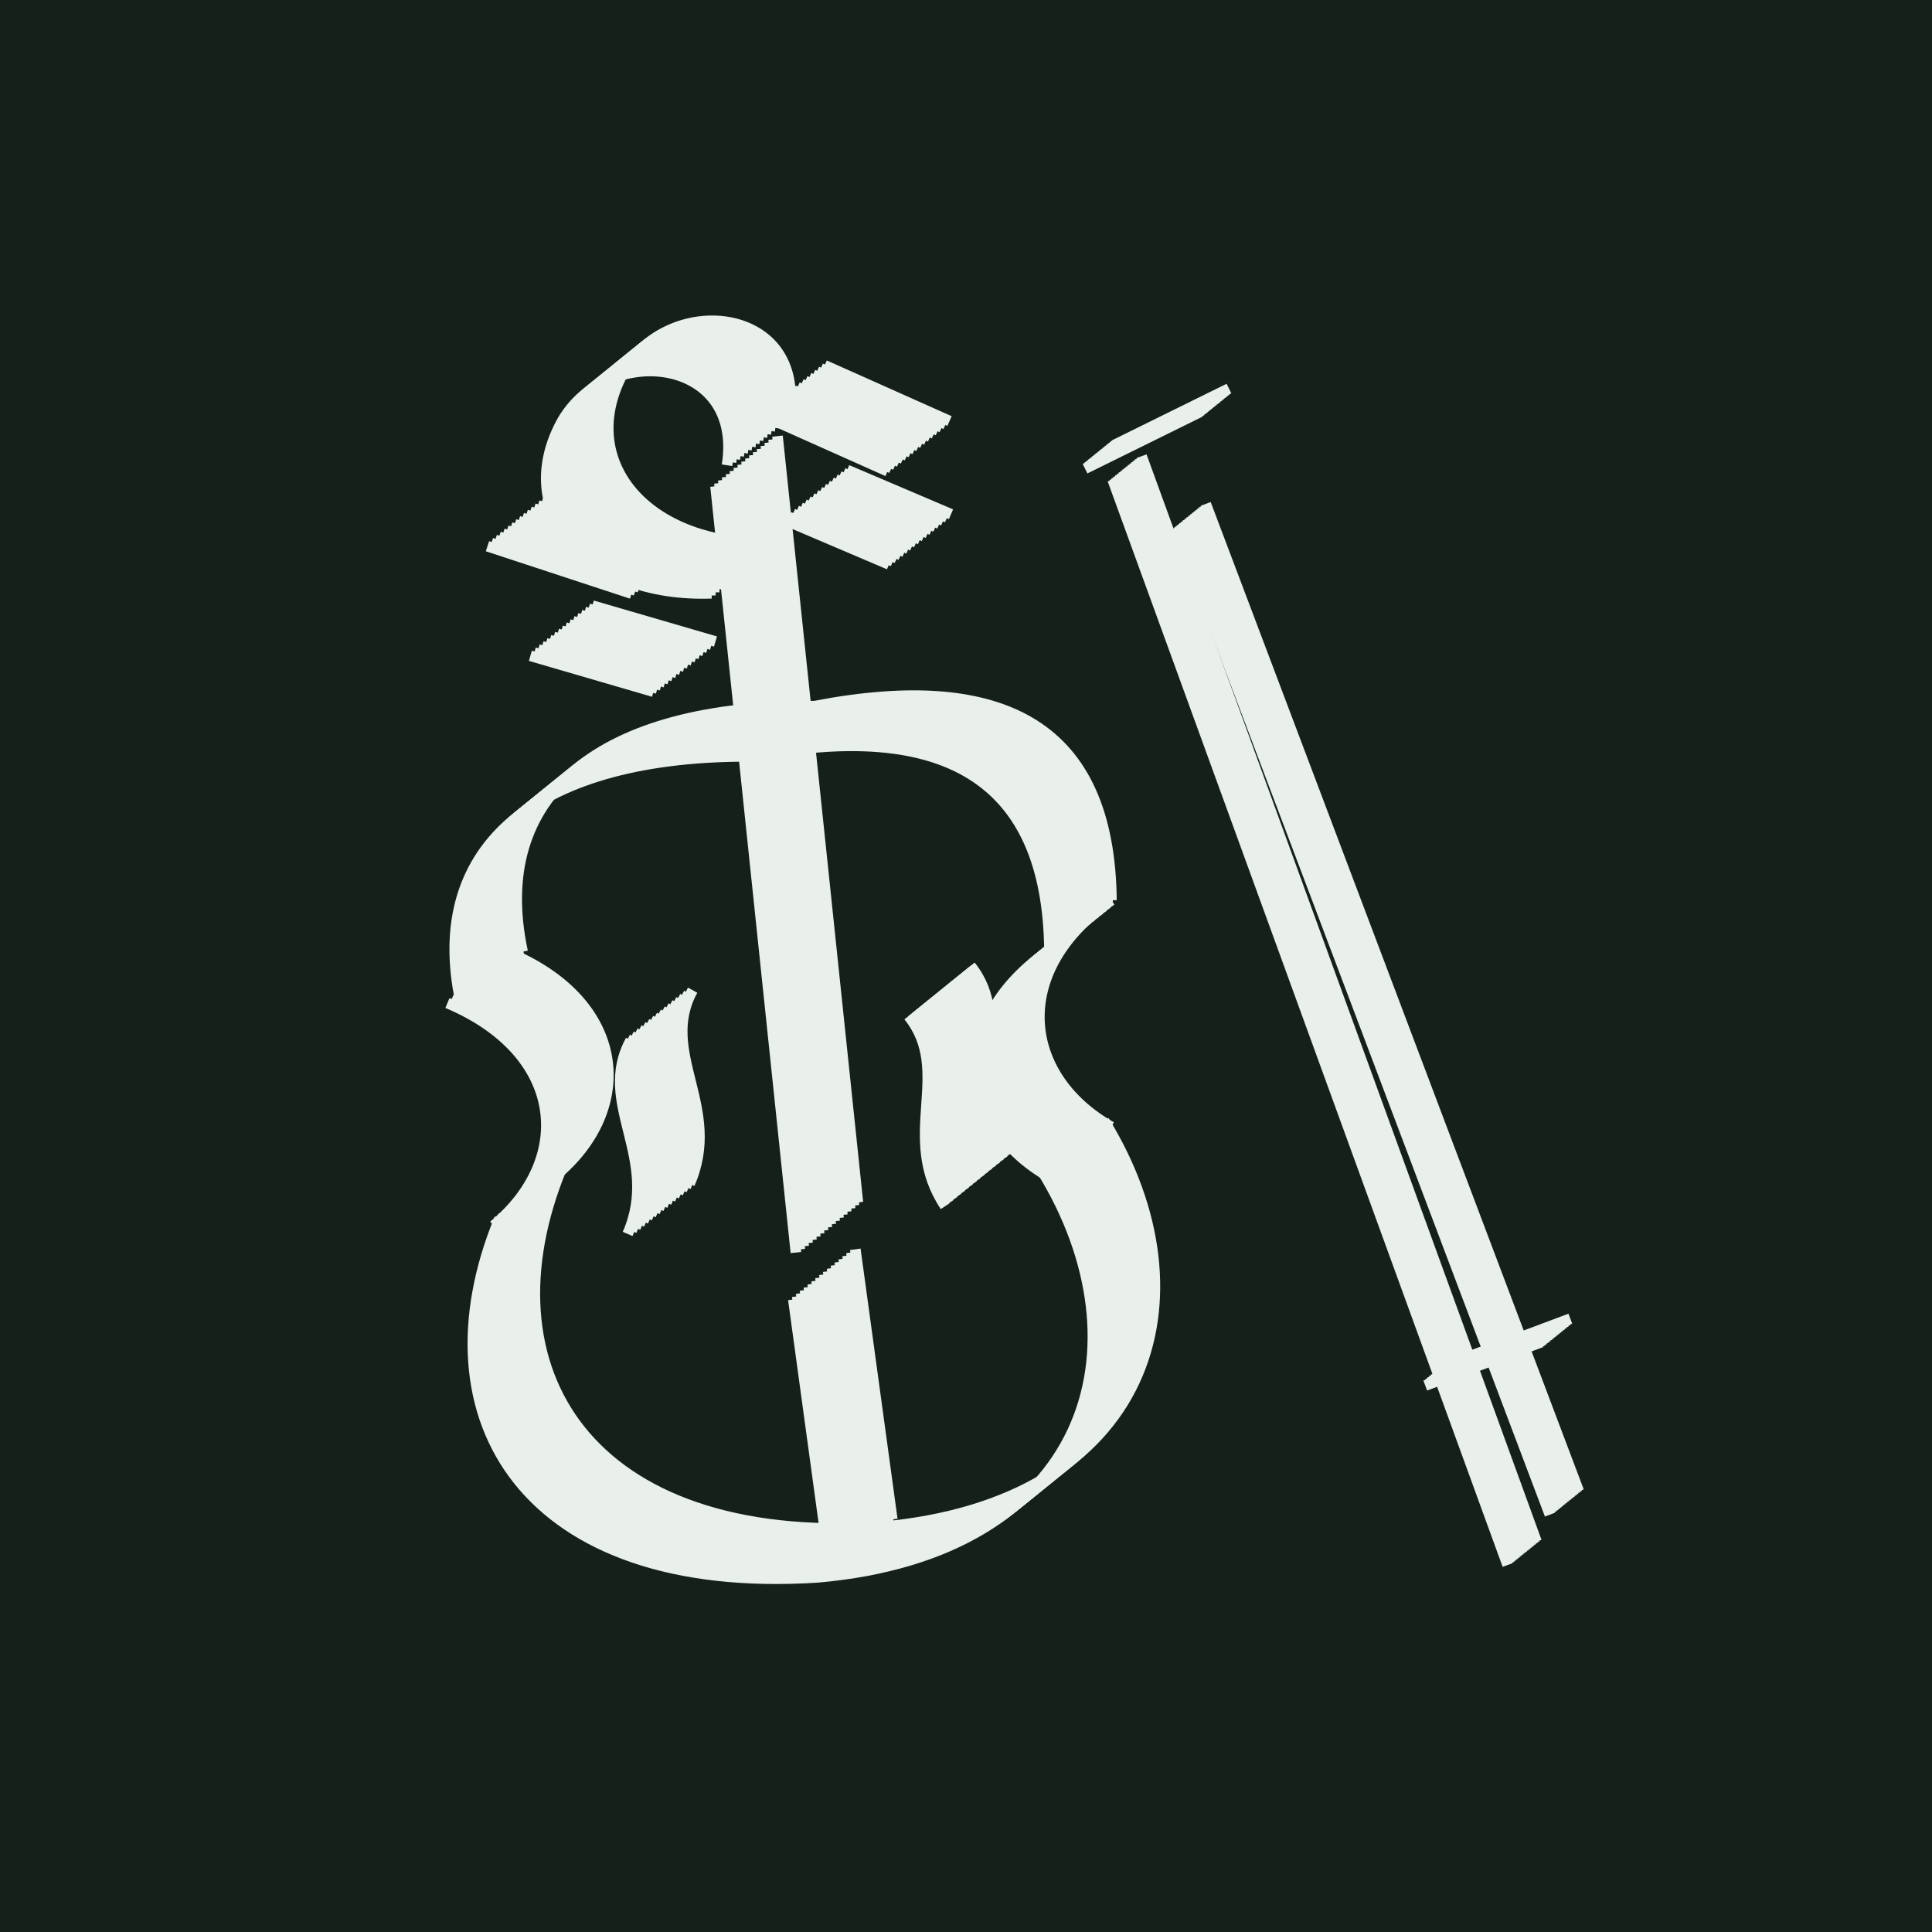
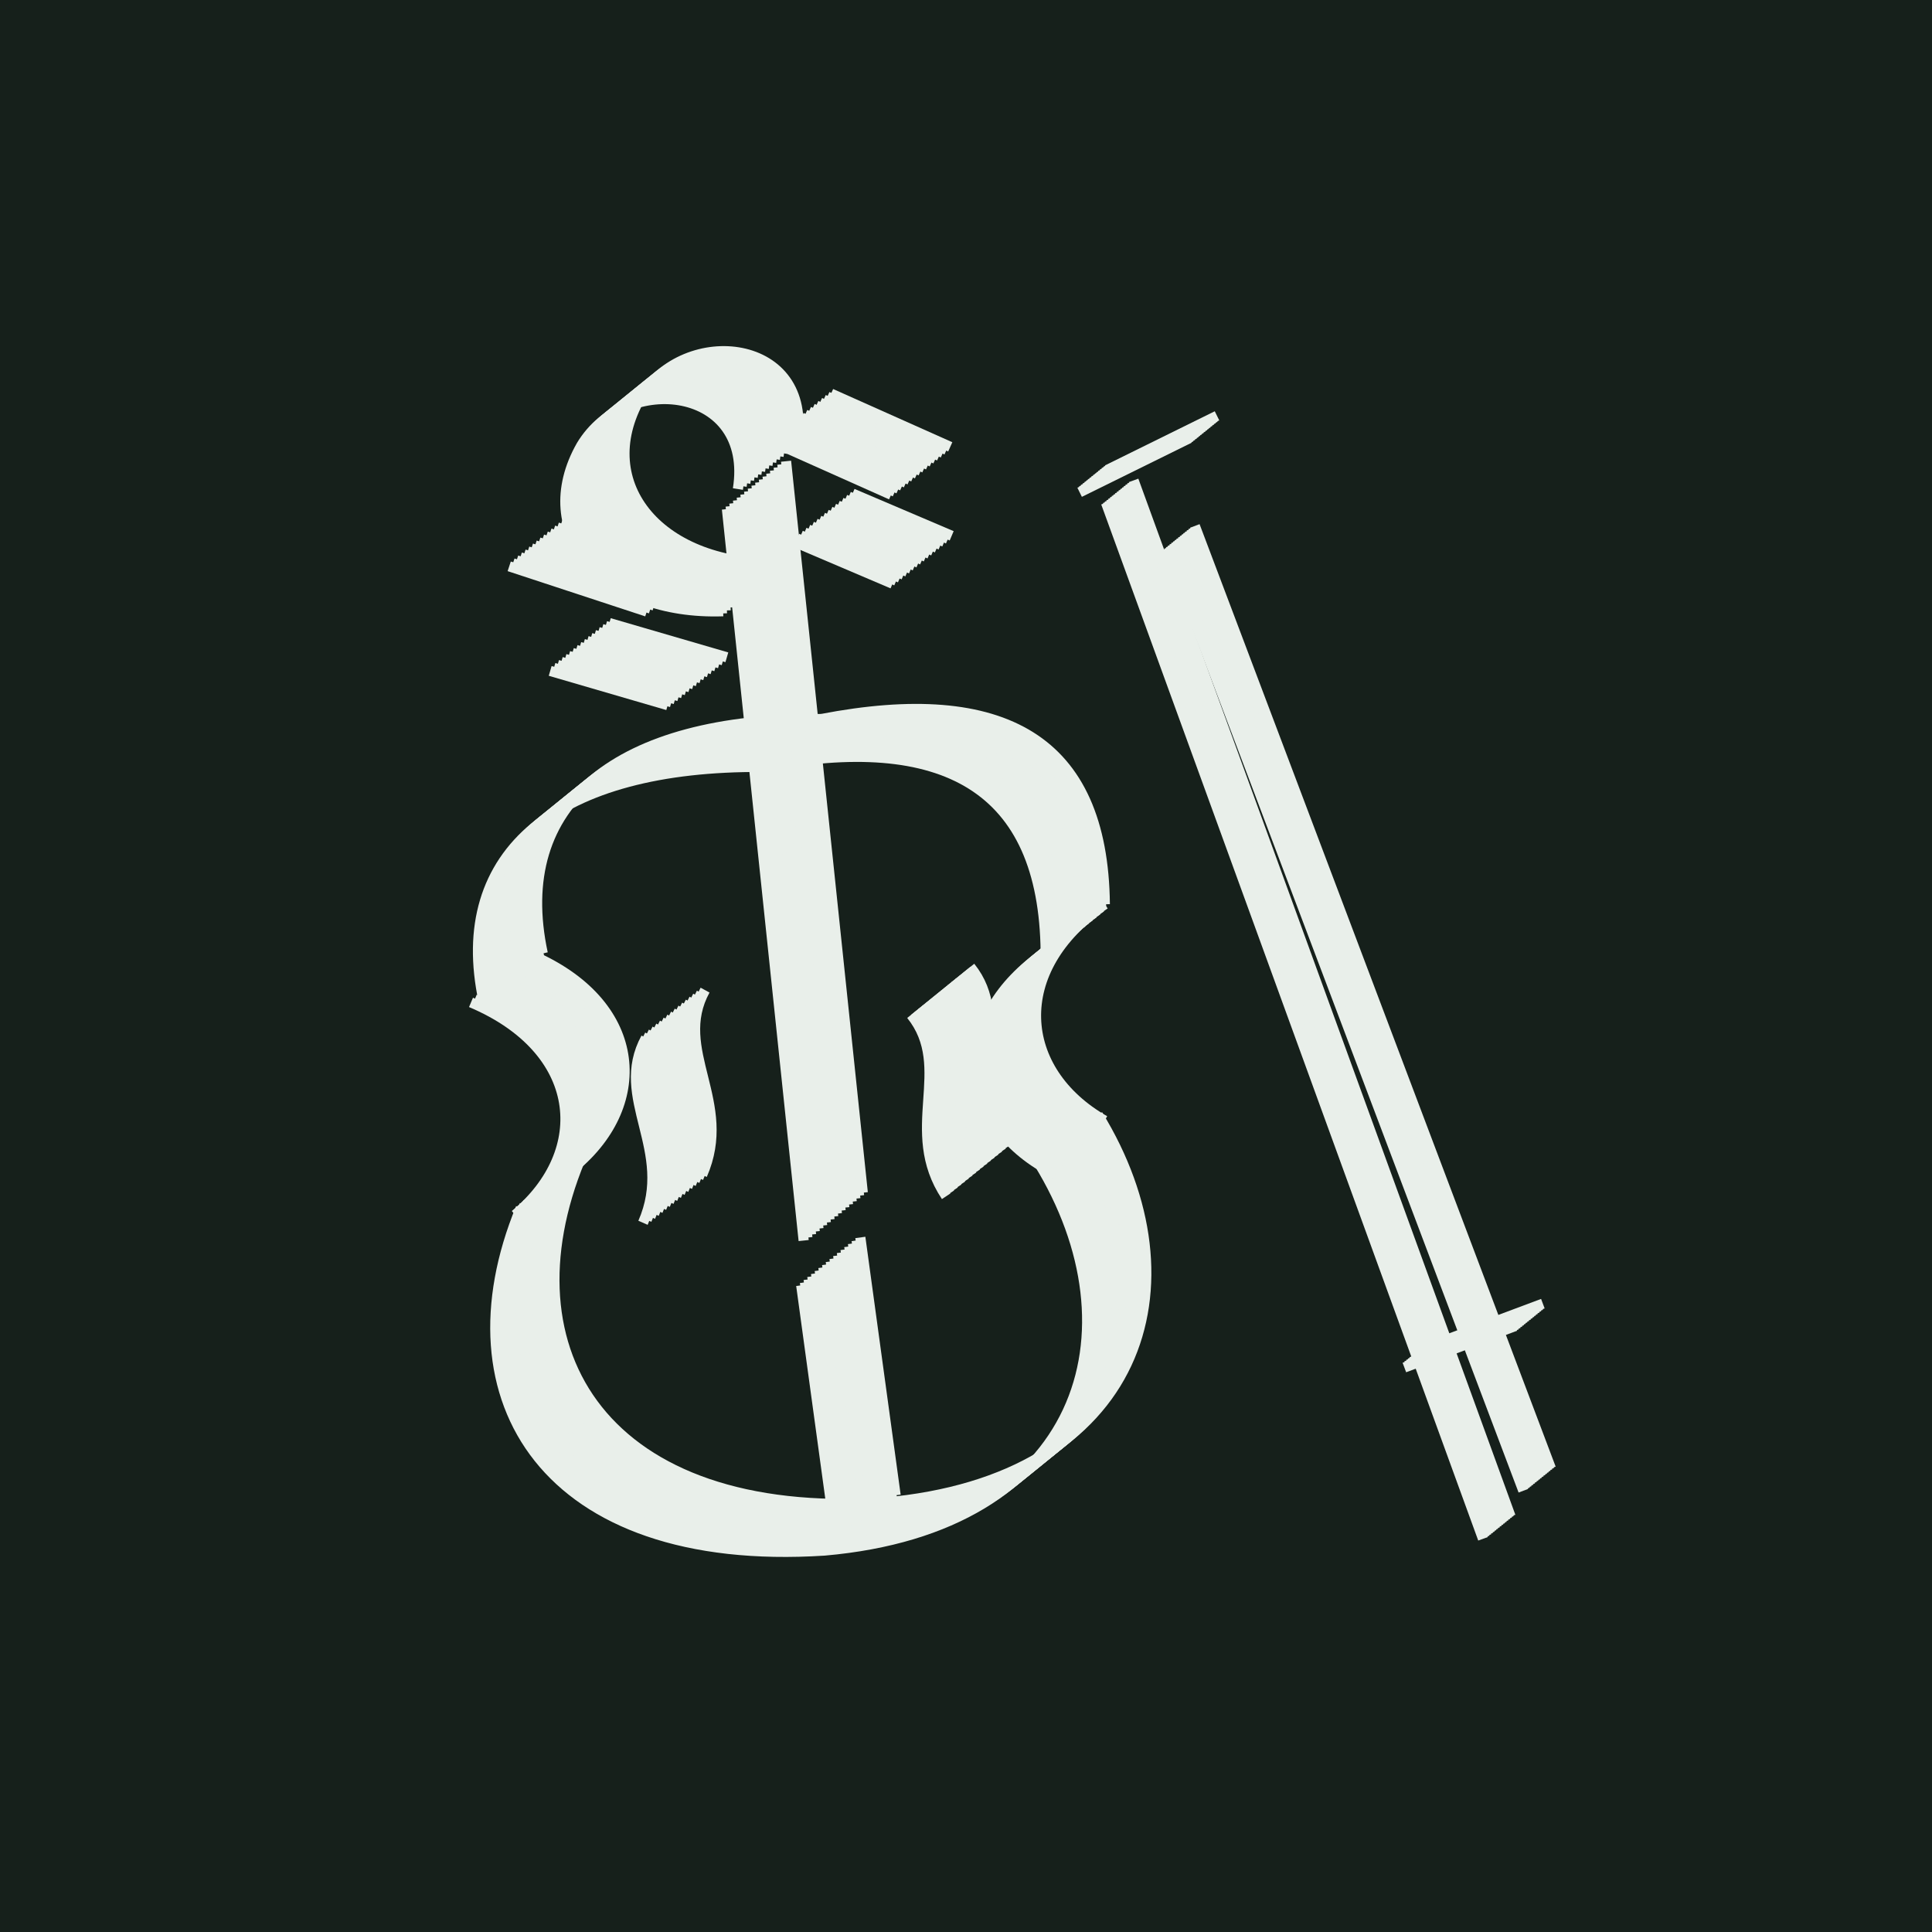
<svg xmlns="http://www.w3.org/2000/svg" viewBox="0 0 512 512">
  <rect width="512" height="512" fill="#16201B" />
  <defs>
    <g id="ink" fill="none" stroke="#E9EFEA" stroke-width="3.2" stroke-linecap="butt">
      <path d="M206 136 C168 134 148 106 166 80 C182 58 222 66 214 98" />
      <path d="M140 116 L182 134" />
      <path d="M150 150 L186 164" />
      <path d="M226 84 L262 104" />
      <path d="M230 116 L260 132" />
      <path d="M210 104 L214 336" />
      <path d="M214 186 C150 180 114 204 120 252" />
      <path d="M116 252 C150 270 150 302 124 320" />
      <path d="M126 318 C96 376 124 432 212 434 C294 434 318 374 290 318" />
      <path d="M292 320 C266 302 266 270 298 252" />
      <path d="M298 252 C302 200 272 180 214 186" />
      <path d="M170 268 C158 286 176 304 164 326" />
      <path d="M254 268 C266 286 248 304 260 326" />
      <path d="M212 350 L216 432" />
    </g>
    <g id="bow" fill="none" stroke="#E9EFEA" stroke-width="3.2" stroke-linecap="butt">
      <path d="M316 112 L352 98" />
      <path d="M324 116 L414 452" />
      <path d="M342 132 L428 438" />
      <path d="M394 396 L430 386" />
    </g>
  </defs>
-   <g transform="translate(256 262) scale(0.88) rotate(-5) translate(-262 -268)">
+   <g transform="translate(256 262) scale(0.84) rotate(-5) translate(-262 -268)">
    <use href="#ink" x="-9.95" y="6.71" />
    <use href="#ink" x="-8.70" y="5.87" />
    <use href="#ink" x="-7.46" y="5.03" />
    <use href="#ink" x="-6.22" y="4.19" />
    <use href="#ink" x="-4.97" y="3.36" />
    <use href="#ink" x="-3.73" y="2.52" />
    <use href="#ink" x="-2.49" y="1.68" />
    <use href="#ink" x="-1.24" y="0.84" />
    <use href="#ink" x="0.00" y="-0.00" />
    <use href="#ink" x="1.24" y="-0.84" />
    <use href="#ink" x="2.49" y="-1.68" />
    <use href="#ink" x="3.73" y="-2.52" />
    <use href="#ink" x="4.97" y="-3.36" />
    <use href="#ink" x="6.22" y="-4.19" />
    <use href="#ink" x="7.46" y="-5.03" />
    <use href="#ink" x="8.70" y="-5.87" />
    <use href="#ink" x="9.95" y="-6.71" />
    <use href="#bow" x="-4.64" y="3.13" />
    <use href="#bow" x="-4.06" y="2.74" />
    <use href="#bow" x="-3.48" y="2.35" />
    <use href="#bow" x="-2.90" y="1.96" />
    <use href="#bow" x="-2.32" y="1.57" />
    <use href="#bow" x="-1.74" y="1.17" />
    <use href="#bow" x="-1.16" y="0.78" />
    <use href="#bow" x="-0.58" y="0.39" />
    <use href="#bow" x="0.00" y="-0.00" />
    <use href="#bow" x="0.58" y="-0.39" />
    <use href="#bow" x="1.16" y="-0.78" />
    <use href="#bow" x="1.74" y="-1.17" />
    <use href="#bow" x="2.32" y="-1.57" />
    <use href="#bow" x="2.90" y="-1.96" />
    <use href="#bow" x="3.48" y="-2.35" />
    <use href="#bow" x="4.06" y="-2.74" />
    <use href="#bow" x="4.64" y="-3.13" />
  </g>
</svg>
